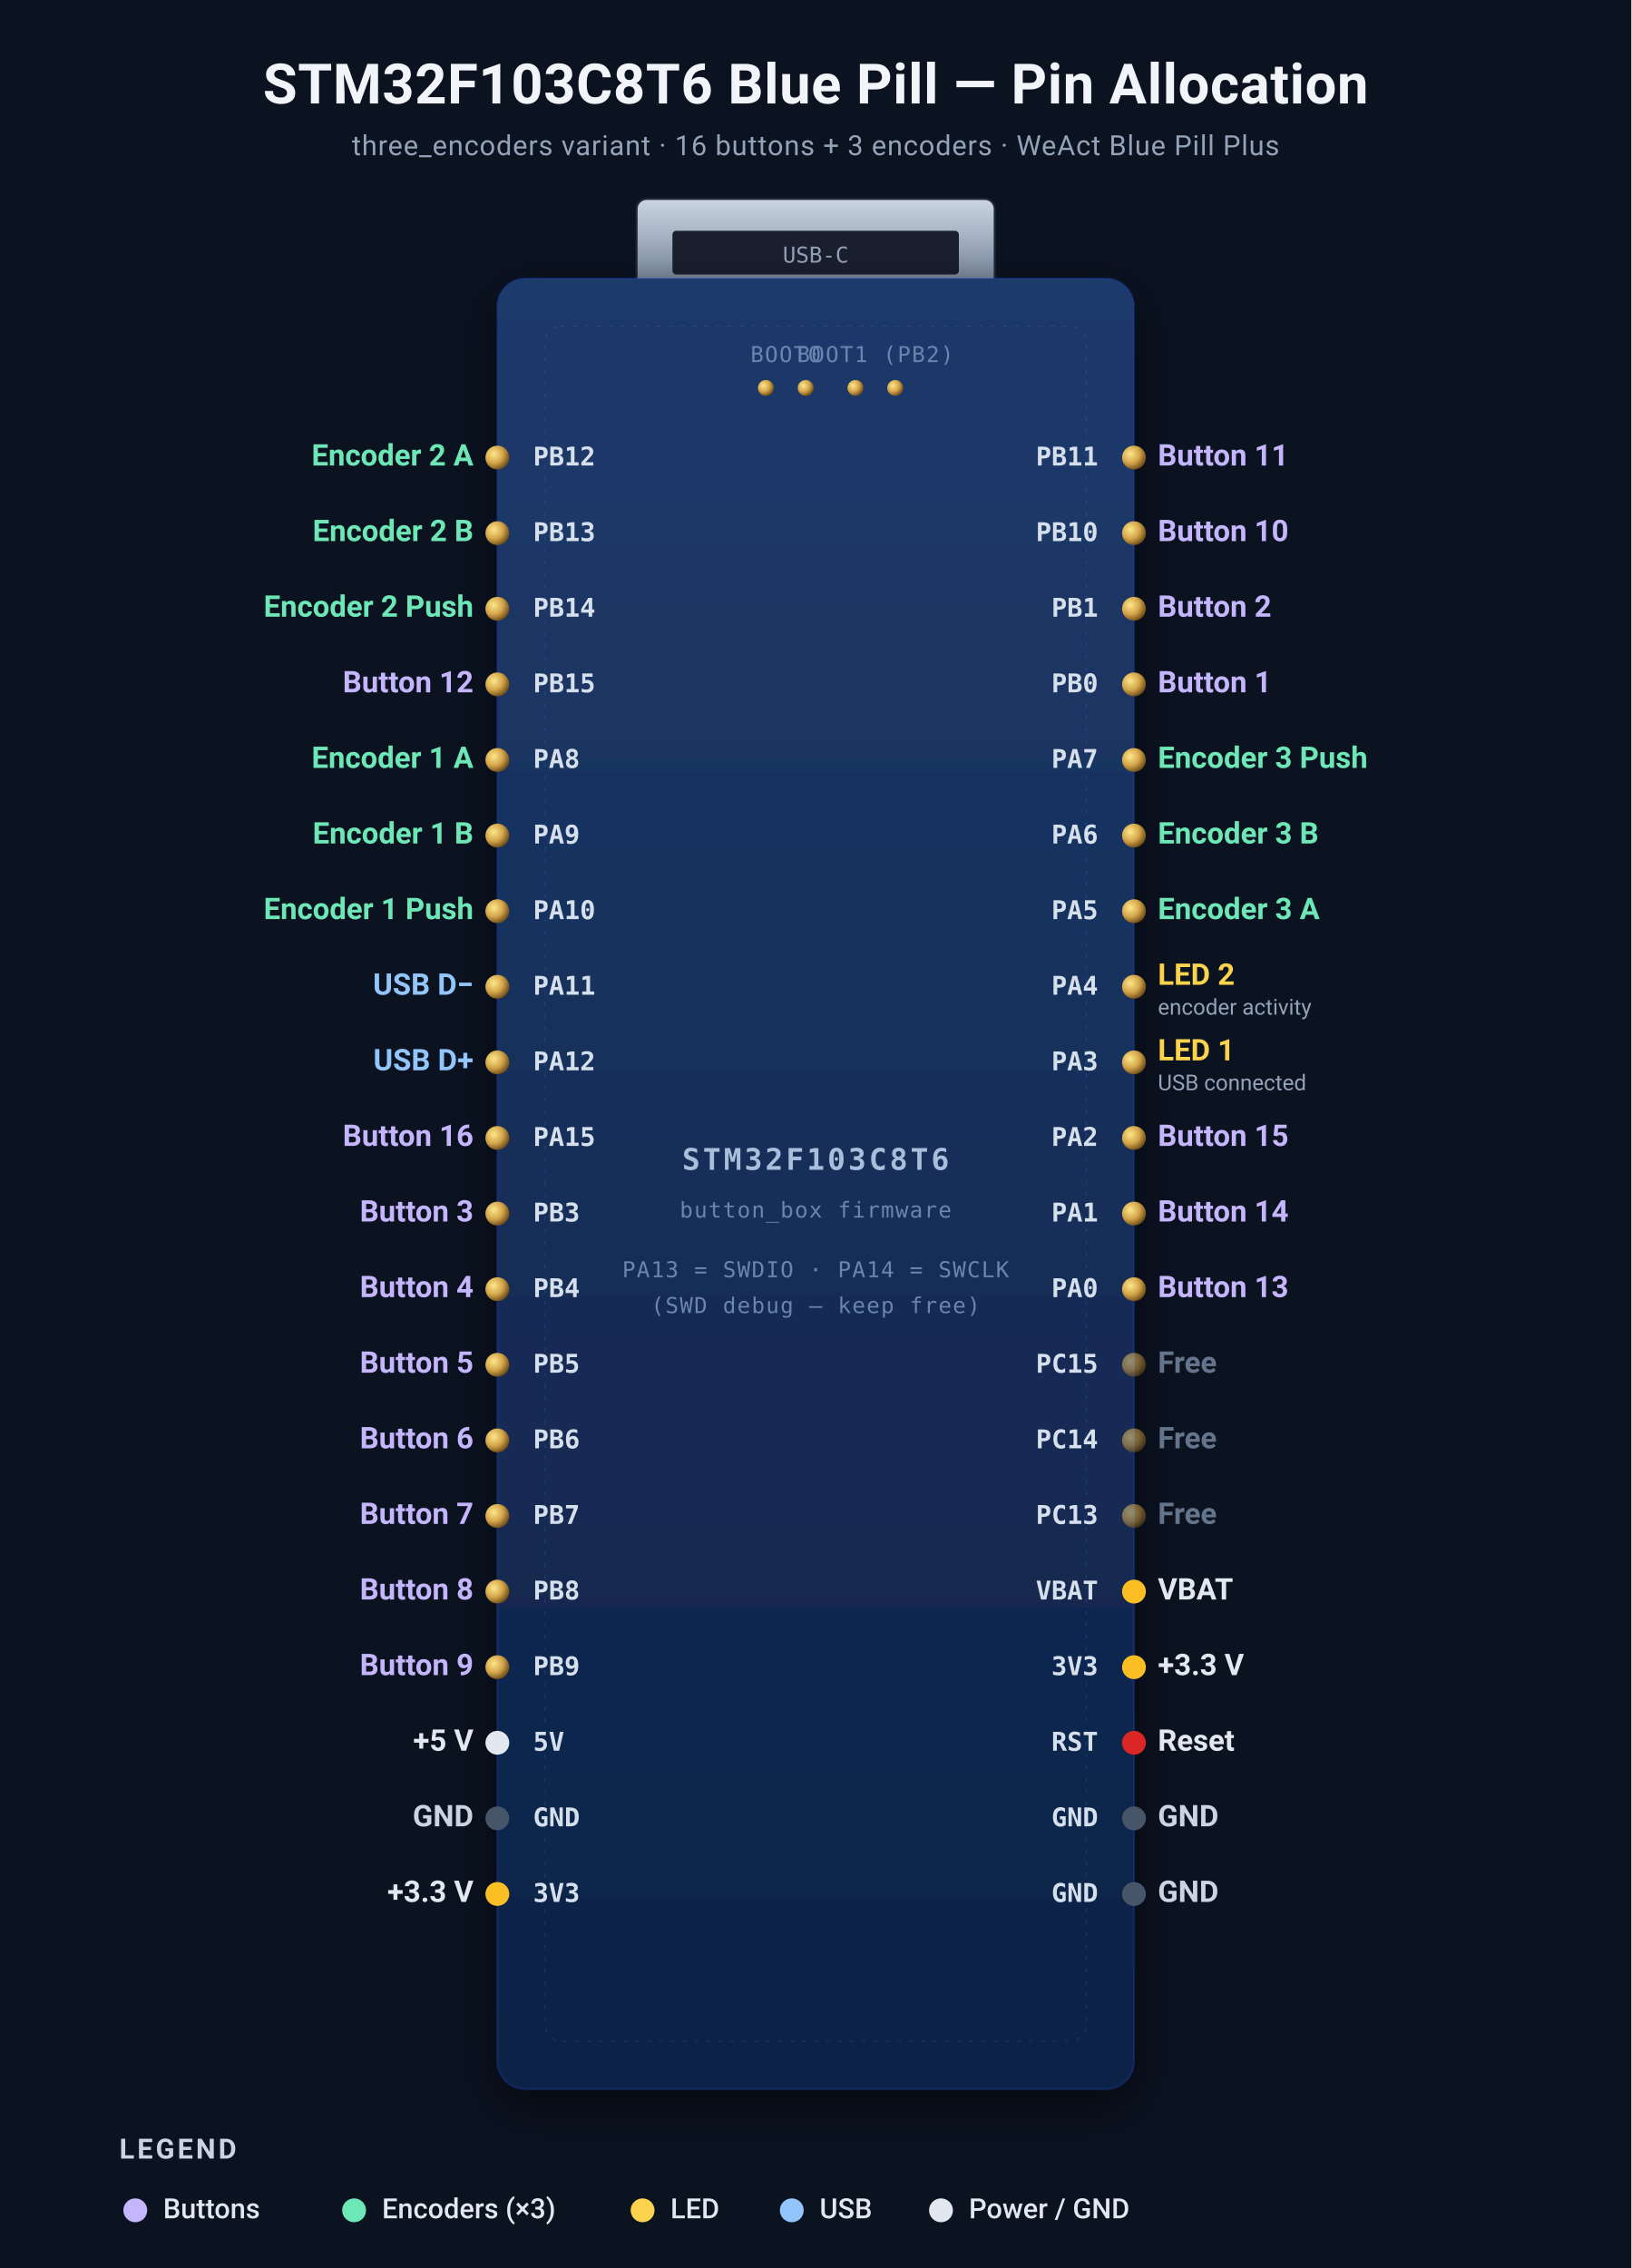
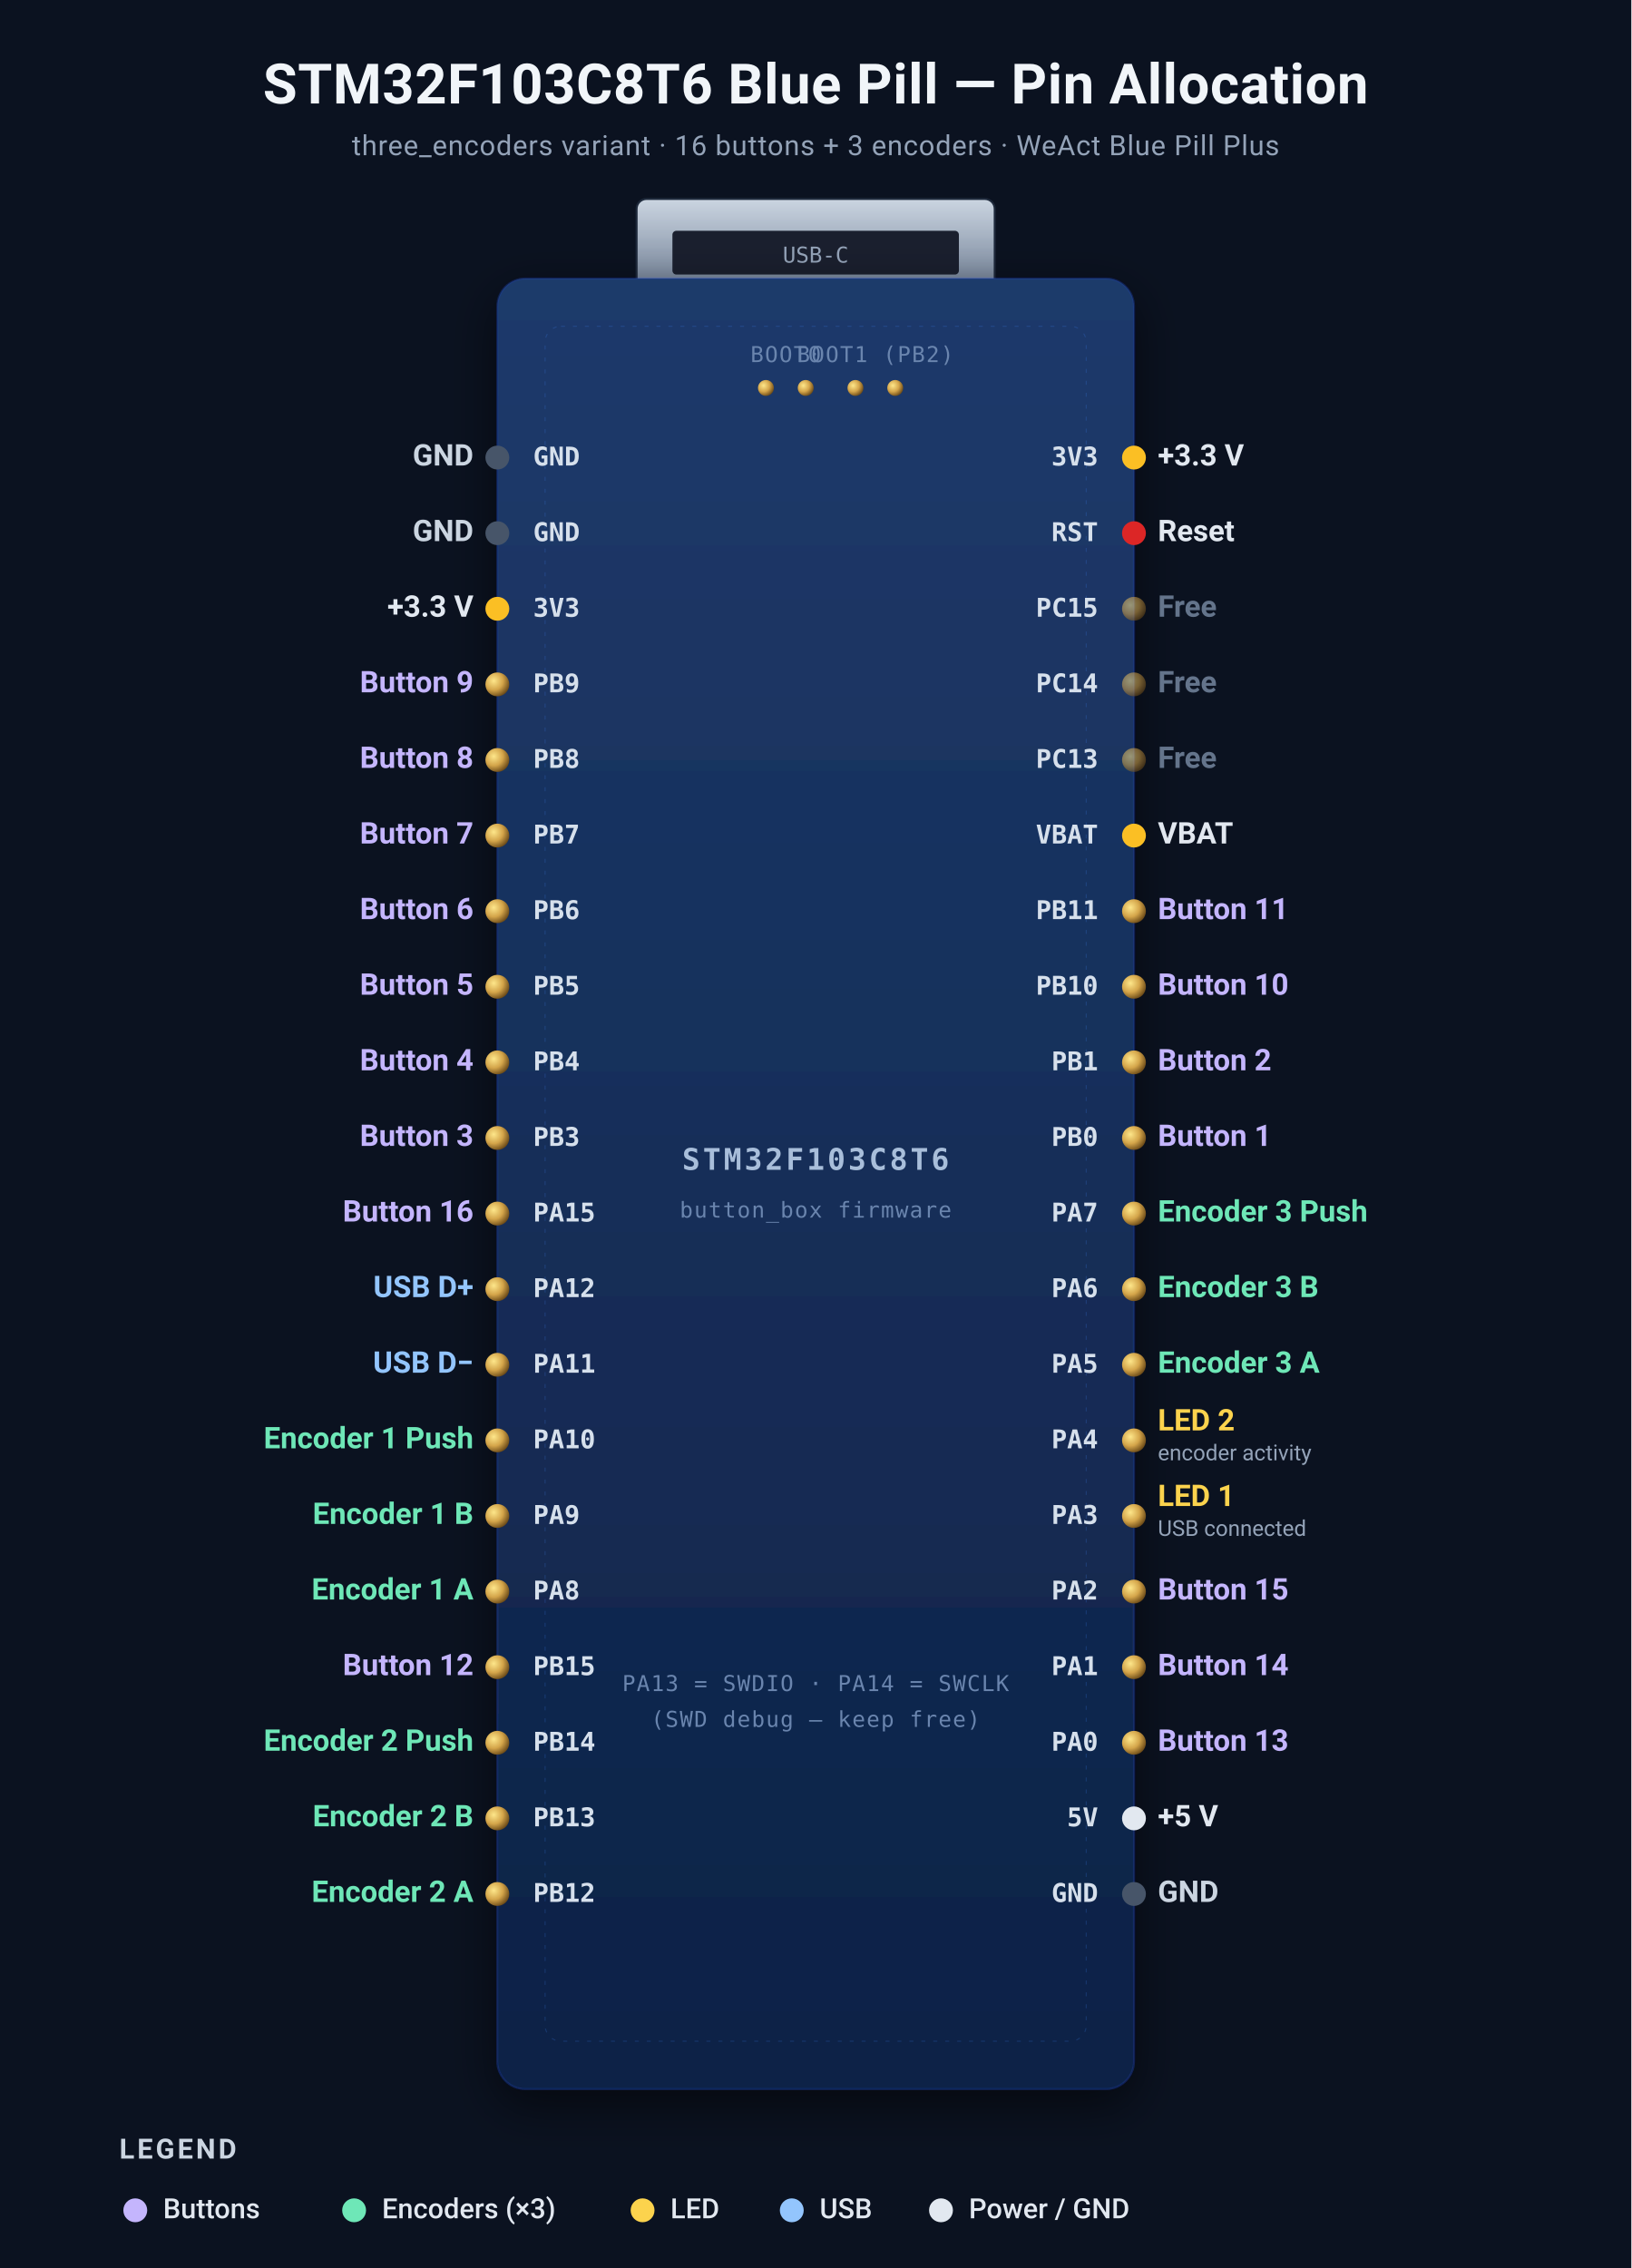
<svg xmlns="http://www.w3.org/2000/svg" viewBox="0 0 820 1140" font-family="-apple-system, BlinkMacSystemFont, 'Segoe UI', Roboto, sans-serif">
  <defs>
    <linearGradient id="pcb" x1="0" y1="0" x2="0" y2="1">
      <stop offset="0%" stop-color="#1e3a6b" />
      <stop offset="100%" stop-color="#0d2246" />
    </linearGradient>
    <linearGradient id="usb" x1="0" y1="0" x2="0" y2="1">
      <stop offset="0%" stop-color="#cbd5e1" />
      <stop offset="100%" stop-color="#64748b" />
    </linearGradient>
    <radialGradient id="pin" cx="0.35" cy="0.35" r="0.7">
      <stop offset="0%" stop-color="#fde68a" />
      <stop offset="55%" stop-color="#d4a54a" />
      <stop offset="100%" stop-color="#6b4a18" />
    </radialGradient>
    <filter id="boardShadow" x="-10%" y="-5%" width="120%" height="110%">
      <feDropShadow dx="0" dy="8" stdDeviation="12" flood-opacity="0.55" />
    </filter>
    <style>
      .title     { font-size: 28px; font-weight: 700; fill: #f1f5f9; letter-spacing: 0.3px; }
      .subtitle  { font-size: 14px; fill: #94a3b8; letter-spacing: 0.4px; }
      .chip      { font-size: 13px; font-weight: 600; fill: #d6e0ec;
                   font-family: ui-monospace, 'SF Mono', 'JetBrains Mono', Menlo, monospace; }
      .sig       { font-size: 15px; font-weight: 600; }
      .sig-sub   { font-size: 11px; fill: #94a3b8; font-weight: 400; }
      .legend    { font-size: 14px; fill: #e2e8f0; font-weight: 500; }
      .legend-h  { font-size: 14px; font-weight: 700; fill: #cbd5e1; letter-spacing: 1.4px; }
      .silk      { fill: #6a85ae; font-size: 11px; font-family: ui-monospace, monospace; letter-spacing: 0.6px; }
      .silk-mcu  { fill: #a8beda; font-size: 15px; font-family: ui-monospace, monospace; font-weight: 700; letter-spacing: 1.4px; }
      .btn   { fill: #c4b5fd; }
      .enc   { fill: #6ee7b7; }
      .led   { fill: #fcd34d; }
      .usb   { fill: #93c5fd; }
      .pwr   { fill: #e2e8f0; }
      .gnd   { fill: #cbd5e1; }
      .dim   { fill: #64748b; }
    </style>
  </defs>
  <rect width="820" height="1140" fill="#0b1220" />
  <text x="410" y="52" text-anchor="middle" class="title">STM32F103C8T6 Blue Pill — Pin Allocation</text>
  <text x="410" y="78" text-anchor="middle" class="subtitle">three_encoders variant · 16 buttons + 3 encoders · WeAct Blue Pill Plus</text>
  <rect x="320" y="100" width="180" height="52" rx="5" fill="url(#usb)" stroke="#1e293b" stroke-width="1" />
  <rect x="338" y="116" width="144" height="22" rx="2" fill="#1a1f2e" />
  <text x="410" y="132" text-anchor="middle" font-size="11" fill="#94a3b8" font-family="ui-monospace, monospace">USB-C</text>
  <rect x="250" y="140" width="320" height="910" rx="14" fill="url(#pcb)" filter="url(#boardShadow)" stroke="#1e40af" stroke-opacity="0.3" stroke-width="1" />
  <rect x="274" y="164" width="272" height="862" rx="8" fill="none" stroke="#3b82f6" stroke-width="0.5" stroke-dasharray="2,4" opacity="0.22" />
  <text x="410" y="588" text-anchor="middle" class="silk-mcu">STM32F103C8T6</text>
  <text x="410" y="612" text-anchor="middle" class="silk">button_box firmware</text>
  <g font-family="ui-monospace, monospace">
    <circle cx="385" cy="195" r="4" fill="url(#pin)" />
    <circle cx="405" cy="195" r="4" fill="url(#pin)" />
    <text x="395" y="182" text-anchor="middle" class="silk">BOOT0</text>
    <circle cx="430" cy="195" r="4" fill="url(#pin)" />
    <circle cx="450" cy="195" r="4" fill="url(#pin)" />
    <text x="440" y="182" text-anchor="middle" class="silk" fill="#fca5a5">BOOT1 (PB2)</text>
  </g>
-   <text x="410" y="642" text-anchor="middle" class="silk" fill="#fca5a5">PA13 = SWDIO · PA14 = SWCLK</text>
-   <text x="410" y="660" text-anchor="middle" class="silk" fill="#7c8ba3">(SWD debug — keep free)</text>
+   <text x="410" y="850" text-anchor="middle" class="silk" fill="#fca5a5">PA13 = SWDIO · PA14 = SWCLK</text>
+   <text x="410" y="868" text-anchor="middle" class="silk" fill="#7c8ba3">(SWD debug — keep free)</text>
  <g>
-     <circle cx="250" cy="230" r="6" fill="url(#pin)" />
-     <text x="268" y="234" class="chip">PB12</text>
-     <text x="238" y="234" text-anchor="end" class="sig enc">Encoder 2 A</text>
-     <circle cx="250" cy="268" r="6" fill="url(#pin)" />
-     <text x="268" y="272" class="chip">PB13</text>
-     <text x="238" y="272" text-anchor="end" class="sig enc">Encoder 2 B</text>
-     <circle cx="250" cy="306" r="6" fill="url(#pin)" />
-     <text x="268" y="310" class="chip">PB14</text>
-     <text x="238" y="310" text-anchor="end" class="sig enc">Encoder 2 Push</text>
+     <circle cx="250" cy="230" r="6" fill="#475569" />
+     <text x="268" y="234" class="chip">GND</text>
+     <text x="238" y="234" text-anchor="end" class="sig gnd">GND</text>
+     <circle cx="250" cy="268" r="6" fill="#475569" />
+     <text x="268" y="272" class="chip">GND</text>
+     <text x="238" y="272" text-anchor="end" class="sig gnd">GND</text>
+     <circle cx="250" cy="306" r="6" fill="#fbbf24" />
+     <text x="268" y="310" class="chip">3V3</text>
+     <text x="238" y="310" text-anchor="end" class="sig pwr">+3.3 V</text>
    <circle cx="250" cy="344" r="6" fill="url(#pin)" />
-     <text x="268" y="348" class="chip">PB15</text>
-     <text x="238" y="348" text-anchor="end" class="sig btn">Button 12</text>
+     <text x="268" y="348" class="chip">PB9</text>
+     <text x="238" y="348" text-anchor="end" class="sig btn">Button 9</text>
    <circle cx="250" cy="382" r="6" fill="url(#pin)" />
-     <text x="268" y="386" class="chip">PA8</text>
-     <text x="238" y="386" text-anchor="end" class="sig enc">Encoder 1 A</text>
+     <text x="268" y="386" class="chip">PB8</text>
+     <text x="238" y="386" text-anchor="end" class="sig btn">Button 8</text>
    <circle cx="250" cy="420" r="6" fill="url(#pin)" />
-     <text x="268" y="424" class="chip">PA9</text>
-     <text x="238" y="424" text-anchor="end" class="sig enc">Encoder 1 B</text>
+     <text x="268" y="424" class="chip">PB7</text>
+     <text x="238" y="424" text-anchor="end" class="sig btn">Button 7</text>
    <circle cx="250" cy="458" r="6" fill="url(#pin)" />
-     <text x="268" y="462" class="chip">PA10</text>
-     <text x="238" y="462" text-anchor="end" class="sig enc">Encoder 1 Push</text>
+     <text x="268" y="462" class="chip">PB6</text>
+     <text x="238" y="462" text-anchor="end" class="sig btn">Button 6</text>
    <circle cx="250" cy="496" r="6" fill="url(#pin)" />
-     <text x="268" y="500" class="chip">PA11</text>
-     <text x="238" y="500" text-anchor="end" class="sig usb">USB D−</text>
+     <text x="268" y="500" class="chip">PB5</text>
+     <text x="238" y="500" text-anchor="end" class="sig btn">Button 5</text>
    <circle cx="250" cy="534" r="6" fill="url(#pin)" />
-     <text x="268" y="538" class="chip">PA12</text>
-     <text x="238" y="538" text-anchor="end" class="sig usb">USB D+</text>
+     <text x="268" y="538" class="chip">PB4</text>
+     <text x="238" y="538" text-anchor="end" class="sig btn">Button 4</text>
    <circle cx="250" cy="572" r="6" fill="url(#pin)" />
-     <text x="268" y="576" class="chip">PA15</text>
-     <text x="238" y="576" text-anchor="end" class="sig btn">Button 16</text>
+     <text x="268" y="576" class="chip">PB3</text>
+     <text x="238" y="576" text-anchor="end" class="sig btn">Button 3</text>
    <circle cx="250" cy="610" r="6" fill="url(#pin)" />
-     <text x="268" y="614" class="chip">PB3</text>
-     <text x="238" y="614" text-anchor="end" class="sig btn">Button 3</text>
+     <text x="268" y="614" class="chip">PA15</text>
+     <text x="238" y="614" text-anchor="end" class="sig btn">Button 16</text>
    <circle cx="250" cy="648" r="6" fill="url(#pin)" />
-     <text x="268" y="652" class="chip">PB4</text>
-     <text x="238" y="652" text-anchor="end" class="sig btn">Button 4</text>
+     <text x="268" y="652" class="chip">PA12</text>
+     <text x="238" y="652" text-anchor="end" class="sig usb">USB D+</text>
    <circle cx="250" cy="686" r="6" fill="url(#pin)" />
-     <text x="268" y="690" class="chip">PB5</text>
-     <text x="238" y="690" text-anchor="end" class="sig btn">Button 5</text>
+     <text x="268" y="690" class="chip">PA11</text>
+     <text x="238" y="690" text-anchor="end" class="sig usb">USB D−</text>
    <circle cx="250" cy="724" r="6" fill="url(#pin)" />
-     <text x="268" y="728" class="chip">PB6</text>
-     <text x="238" y="728" text-anchor="end" class="sig btn">Button 6</text>
+     <text x="268" y="728" class="chip">PA10</text>
+     <text x="238" y="728" text-anchor="end" class="sig enc">Encoder 1 Push</text>
    <circle cx="250" cy="762" r="6" fill="url(#pin)" />
-     <text x="268" y="766" class="chip">PB7</text>
-     <text x="238" y="766" text-anchor="end" class="sig btn">Button 7</text>
+     <text x="268" y="766" class="chip">PA9</text>
+     <text x="238" y="766" text-anchor="end" class="sig enc">Encoder 1 B</text>
    <circle cx="250" cy="800" r="6" fill="url(#pin)" />
-     <text x="268" y="804" class="chip">PB8</text>
-     <text x="238" y="804" text-anchor="end" class="sig btn">Button 8</text>
+     <text x="268" y="804" class="chip">PA8</text>
+     <text x="238" y="804" text-anchor="end" class="sig enc">Encoder 1 A</text>
    <circle cx="250" cy="838" r="6" fill="url(#pin)" />
-     <text x="268" y="842" class="chip">PB9</text>
-     <text x="238" y="842" text-anchor="end" class="sig btn">Button 9</text>
-     <circle cx="250" cy="876" r="6" fill="#e2e8f0" />
-     <text x="268" y="880" class="chip">5V</text>
-     <text x="238" y="880" text-anchor="end" class="sig pwr">+5 V</text>
-     <circle cx="250" cy="914" r="6" fill="#475569" />
-     <text x="268" y="918" class="chip">GND</text>
-     <text x="238" y="918" text-anchor="end" class="sig gnd">GND</text>
-     <circle cx="250" cy="952" r="6" fill="#fbbf24" />
-     <text x="268" y="956" class="chip">3V3</text>
-     <text x="238" y="956" text-anchor="end" class="sig pwr">+3.3 V</text>
+     <text x="268" y="842" class="chip">PB15</text>
+     <text x="238" y="842" text-anchor="end" class="sig btn">Button 12</text>
+     <circle cx="250" cy="876" r="6" fill="url(#pin)" />
+     <text x="268" y="880" class="chip">PB14</text>
+     <text x="238" y="880" text-anchor="end" class="sig enc">Encoder 2 Push</text>
+     <circle cx="250" cy="914" r="6" fill="url(#pin)" />
+     <text x="268" y="918" class="chip">PB13</text>
+     <text x="238" y="918" text-anchor="end" class="sig enc">Encoder 2 B</text>
+     <circle cx="250" cy="952" r="6" fill="url(#pin)" />
+     <text x="268" y="956" class="chip">PB12</text>
+     <text x="238" y="956" text-anchor="end" class="sig enc">Encoder 2 A</text>
  </g>
  <g>
-     <circle cx="570" cy="230" r="6" fill="url(#pin)" />
-     <text x="552" y="234" text-anchor="end" class="chip">PB11</text>
-     <text x="582" y="234" class="sig btn">Button 11</text>
-     <circle cx="570" cy="268" r="6" fill="url(#pin)" />
-     <text x="552" y="272" text-anchor="end" class="chip">PB10</text>
-     <text x="582" y="272" class="sig btn">Button 10</text>
-     <circle cx="570" cy="306" r="6" fill="url(#pin)" />
-     <text x="552" y="310" text-anchor="end" class="chip">PB1</text>
-     <text x="582" y="310" class="sig btn">Button 2</text>
-     <circle cx="570" cy="344" r="6" fill="url(#pin)" />
-     <text x="552" y="348" text-anchor="end" class="chip">PB0</text>
-     <text x="582" y="348" class="sig btn">Button 1</text>
-     <circle cx="570" cy="382" r="6" fill="url(#pin)" />
-     <text x="552" y="386" text-anchor="end" class="chip">PA7</text>
-     <text x="582" y="386" class="sig enc">Encoder 3 Push</text>
-     <circle cx="570" cy="420" r="6" fill="url(#pin)" />
-     <text x="552" y="424" text-anchor="end" class="chip">PA6</text>
-     <text x="582" y="424" class="sig enc">Encoder 3 B</text>
+     <circle cx="570" cy="230" r="6" fill="#fbbf24" />
+     <text x="552" y="234" text-anchor="end" class="chip">3V3</text>
+     <text x="582" y="234" class="sig pwr">+3.3 V</text>
+     <circle cx="570" cy="268" r="6" fill="#dc2626" />
+     <text x="552" y="272" text-anchor="end" class="chip">RST</text>
+     <text x="582" y="272" class="sig pwr">Reset</text>
+     <circle cx="570" cy="306" r="6" fill="url(#pin)" opacity="0.55" />
+     <text x="552" y="310" text-anchor="end" class="chip">PC15</text>
+     <text x="582" y="310" class="sig dim">Free</text>
+     <circle cx="570" cy="344" r="6" fill="url(#pin)" opacity="0.55" />
+     <text x="552" y="348" text-anchor="end" class="chip">PC14</text>
+     <text x="582" y="348" class="sig dim">Free</text>
+     <circle cx="570" cy="382" r="6" fill="url(#pin)" opacity="0.55" />
+     <text x="552" y="386" text-anchor="end" class="chip">PC13</text>
+     <text x="582" y="386" class="sig dim">Free</text>
+     <circle cx="570" cy="420" r="6" fill="#fbbf24" />
+     <text x="552" y="424" text-anchor="end" class="chip">VBAT</text>
+     <text x="582" y="424" class="sig pwr">VBAT</text>
    <circle cx="570" cy="458" r="6" fill="url(#pin)" />
-     <text x="552" y="462" text-anchor="end" class="chip">PA5</text>
-     <text x="582" y="462" class="sig enc">Encoder 3 A</text>
+     <text x="552" y="462" text-anchor="end" class="chip">PB11</text>
+     <text x="582" y="462" class="sig btn">Button 11</text>
    <circle cx="570" cy="496" r="6" fill="url(#pin)" />
-     <text x="552" y="500" text-anchor="end" class="chip">PA4</text>
-     <text x="582" y="495" class="sig led">LED 2</text>
-     <text x="582" y="510" class="sig-sub">encoder activity</text>
+     <text x="552" y="500" text-anchor="end" class="chip">PB10</text>
+     <text x="582" y="500" class="sig btn">Button 10</text>
    <circle cx="570" cy="534" r="6" fill="url(#pin)" />
-     <text x="552" y="538" text-anchor="end" class="chip">PA3</text>
-     <text x="582" y="533" class="sig led">LED 1</text>
-     <text x="582" y="548" class="sig-sub">USB connected</text>
+     <text x="552" y="538" text-anchor="end" class="chip">PB1</text>
+     <text x="582" y="538" class="sig btn">Button 2</text>
    <circle cx="570" cy="572" r="6" fill="url(#pin)" />
-     <text x="552" y="576" text-anchor="end" class="chip">PA2</text>
-     <text x="582" y="576" class="sig btn">Button 15</text>
+     <text x="552" y="576" text-anchor="end" class="chip">PB0</text>
+     <text x="582" y="576" class="sig btn">Button 1</text>
    <circle cx="570" cy="610" r="6" fill="url(#pin)" />
-     <text x="552" y="614" text-anchor="end" class="chip">PA1</text>
-     <text x="582" y="614" class="sig btn">Button 14</text>
+     <text x="552" y="614" text-anchor="end" class="chip">PA7</text>
+     <text x="582" y="614" class="sig enc">Encoder 3 Push</text>
    <circle cx="570" cy="648" r="6" fill="url(#pin)" />
-     <text x="552" y="652" text-anchor="end" class="chip">PA0</text>
-     <text x="582" y="652" class="sig btn">Button 13</text>
-     <circle cx="570" cy="686" r="6" fill="url(#pin)" opacity="0.55" />
-     <text x="552" y="690" text-anchor="end" class="chip">PC15</text>
-     <text x="582" y="690" class="sig dim">Free</text>
-     <circle cx="570" cy="724" r="6" fill="url(#pin)" opacity="0.55" />
-     <text x="552" y="728" text-anchor="end" class="chip">PC14</text>
-     <text x="582" y="728" class="sig dim">Free</text>
-     <circle cx="570" cy="762" r="6" fill="url(#pin)" opacity="0.55" />
-     <text x="552" y="766" text-anchor="end" class="chip">PC13</text>
-     <text x="582" y="766" class="sig dim">Free</text>
-     <circle cx="570" cy="800" r="6" fill="#fbbf24" />
-     <text x="552" y="804" text-anchor="end" class="chip">VBAT</text>
-     <text x="582" y="804" class="sig pwr">VBAT</text>
-     <circle cx="570" cy="838" r="6" fill="#fbbf24" />
-     <text x="552" y="842" text-anchor="end" class="chip">3V3</text>
-     <text x="582" y="842" class="sig pwr">+3.3 V</text>
-     <circle cx="570" cy="876" r="6" fill="#dc2626" />
-     <text x="552" y="880" text-anchor="end" class="chip">RST</text>
-     <text x="582" y="880" class="sig pwr">Reset</text>
-     <circle cx="570" cy="914" r="6" fill="#475569" />
-     <text x="552" y="918" text-anchor="end" class="chip">GND</text>
-     <text x="582" y="918" text-anchor="start" class="sig gnd">GND</text>
+     <text x="552" y="652" text-anchor="end" class="chip">PA6</text>
+     <text x="582" y="652" class="sig enc">Encoder 3 B</text>
+     <circle cx="570" cy="686" r="6" fill="url(#pin)" />
+     <text x="552" y="690" text-anchor="end" class="chip">PA5</text>
+     <text x="582" y="690" class="sig enc">Encoder 3 A</text>
+     <circle cx="570" cy="724" r="6" fill="url(#pin)" />
+     <text x="552" y="728" text-anchor="end" class="chip">PA4</text>
+     <text x="582" y="719" class="sig led">LED 2</text>
+     <text x="582" y="734" class="sig-sub">encoder activity</text>
+     <circle cx="570" cy="762" r="6" fill="url(#pin)" />
+     <text x="552" y="766" text-anchor="end" class="chip">PA3</text>
+     <text x="582" y="757" class="sig led">LED 1</text>
+     <text x="582" y="772" class="sig-sub">USB connected</text>
+     <circle cx="570" cy="800" r="6" fill="url(#pin)" />
+     <text x="552" y="804" text-anchor="end" class="chip">PA2</text>
+     <text x="582" y="804" class="sig btn">Button 15</text>
+     <circle cx="570" cy="838" r="6" fill="url(#pin)" />
+     <text x="552" y="842" text-anchor="end" class="chip">PA1</text>
+     <text x="582" y="842" class="sig btn">Button 14</text>
+     <circle cx="570" cy="876" r="6" fill="url(#pin)" />
+     <text x="552" y="880" text-anchor="end" class="chip">PA0</text>
+     <text x="582" y="880" class="sig btn">Button 13</text>
+     <circle cx="570" cy="914" r="6" fill="#e2e8f0" />
+     <text x="552" y="918" text-anchor="end" class="chip">5V</text>
+     <text x="582" y="918" class="sig pwr">+5 V</text>
    <circle cx="570" cy="952" r="6" fill="#475569" />
    <text x="552" y="956" text-anchor="end" class="chip">GND</text>
    <text x="582" y="956" class="sig gnd">GND</text>
  </g>
  <g transform="translate(60, 1085)">
    <text x="0" y="0" class="legend-h">LEGEND</text>
  </g>
  <g transform="translate(60, 1115)" font-size="14">
    <g>
      <circle cx="8" cy="-4" r="6" class="btn" />
      <text x="22" y="0" class="legend">Buttons</text>
    </g>
    <g transform="translate(110, 0)">
      <circle cx="8" cy="-4" r="6" class="enc" />
      <text x="22" y="0" class="legend">Encoders (×3)</text>
    </g>
    <g transform="translate(255, 0)">
      <circle cx="8" cy="-4" r="6" class="led" />
      <text x="22" y="0" class="legend">LED</text>
    </g>
    <g transform="translate(330, 0)">
      <circle cx="8" cy="-4" r="6" class="usb" />
      <text x="22" y="0" class="legend">USB</text>
    </g>
    <g transform="translate(405, 0)">
      <circle cx="8" cy="-4" r="6" class="pwr" />
      <text x="22" y="0" class="legend">Power / GND</text>
    </g>
  </g>
</svg>
